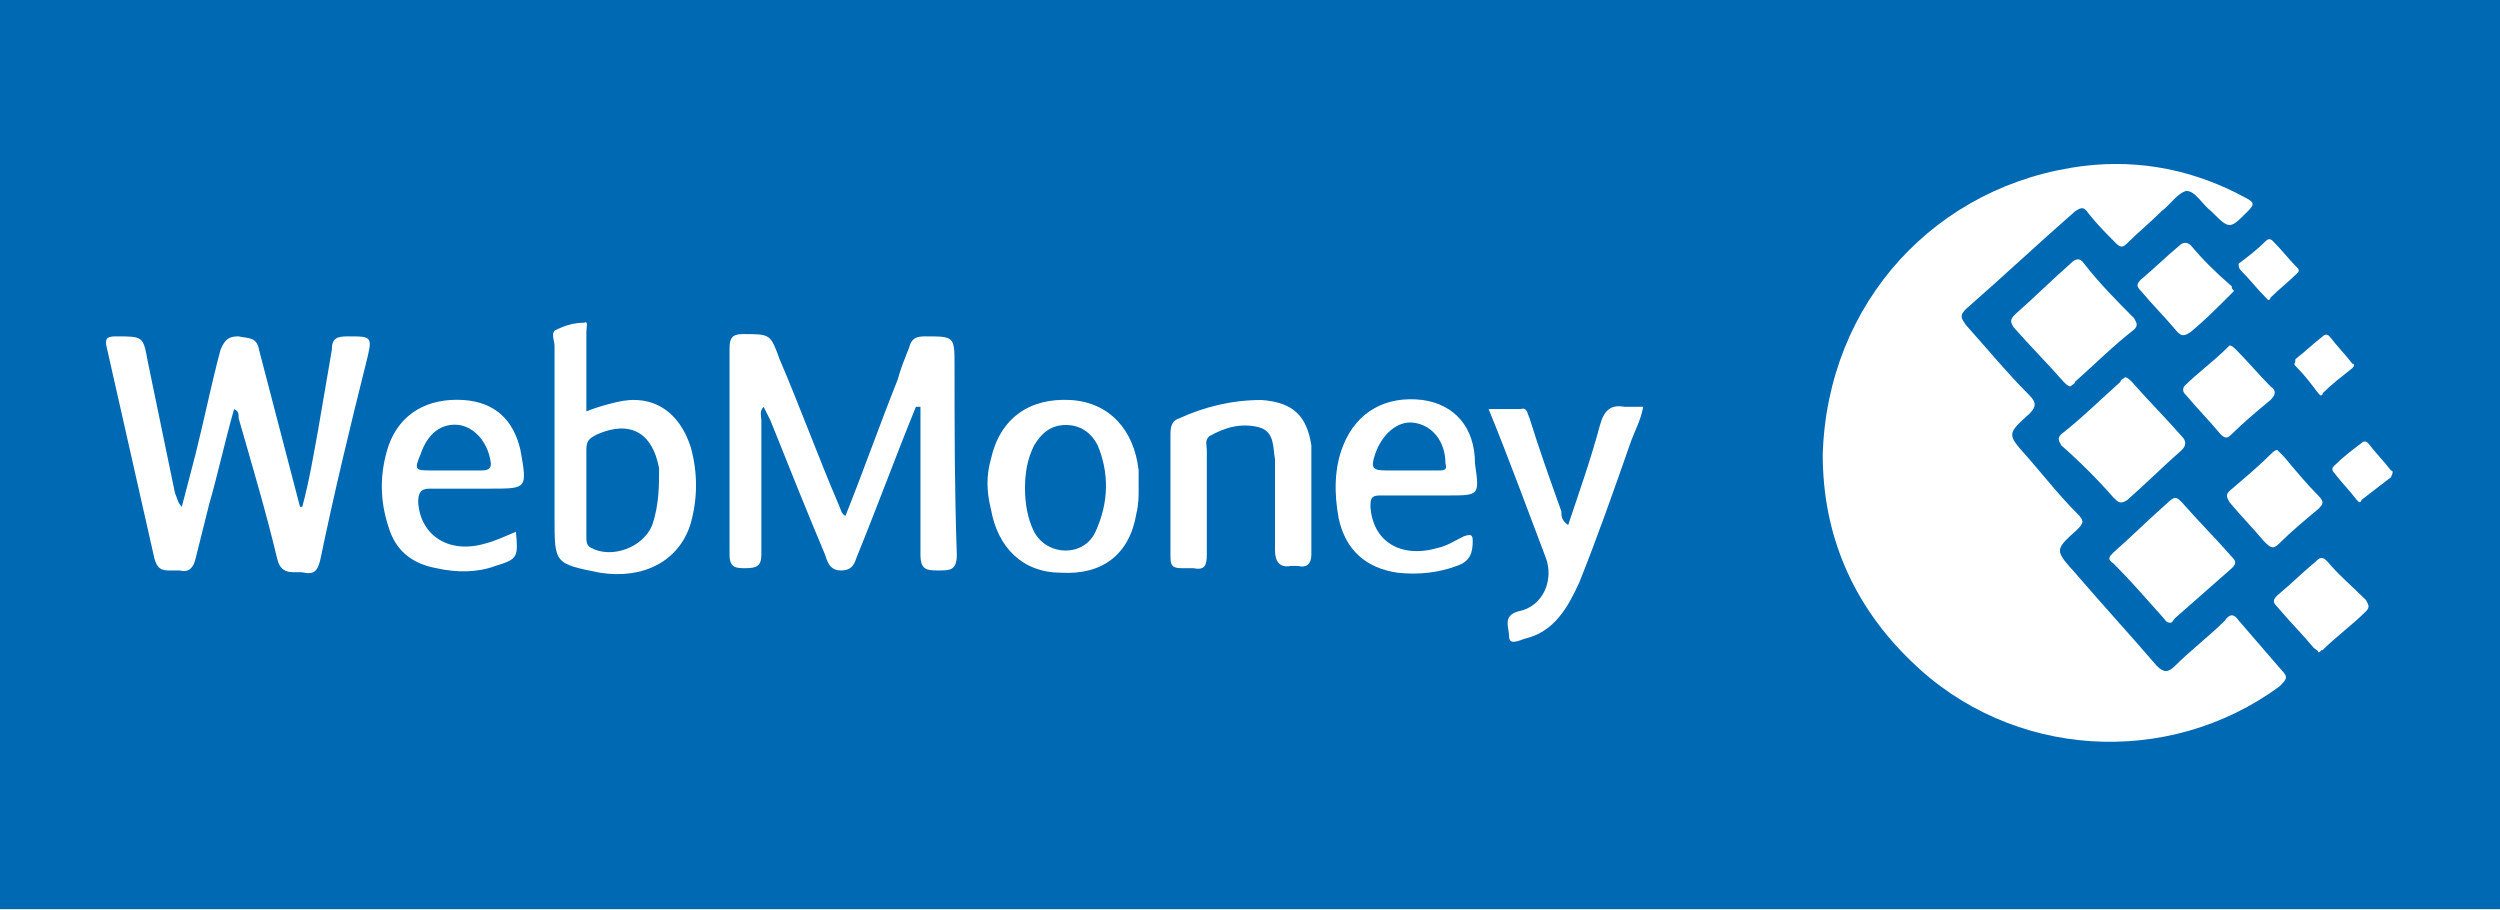
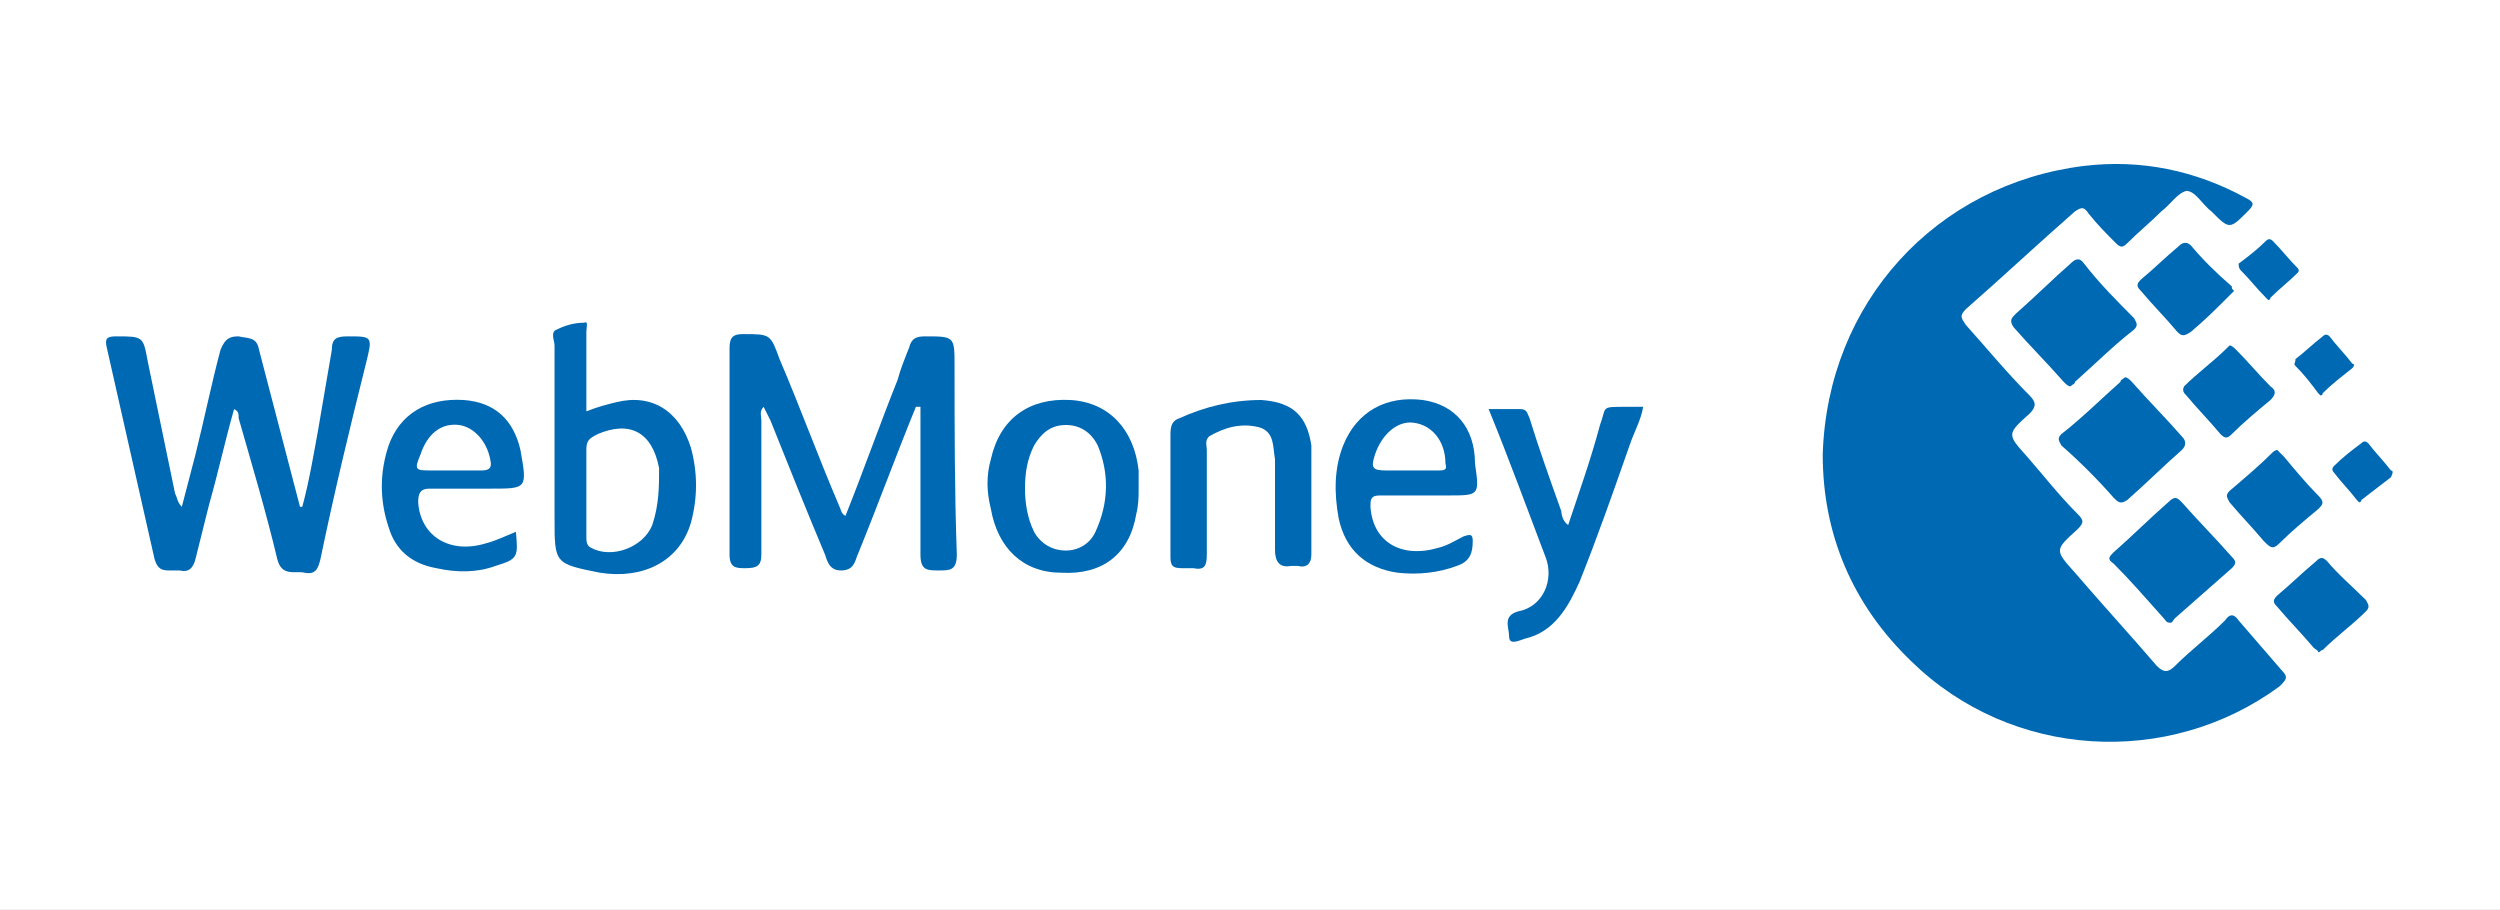
<svg xmlns="http://www.w3.org/2000/svg" version="1.1" id="Слой_1" x="0px" y="0px" width="110px" height="40px" viewBox="0 0 110 40" style="enable-background:new 0 0 110 40;" xml:space="preserve">
  <style type="text/css">
- 	.st0{fill:#0069B3;}
- 	.st1{fill:#FFFFFF;}
+ 	.st0{fill:#FFFFFF;}
+ 	.st1{fill:#0069B3;}
</style>
  <rect class="st0" width="110" height="40" />
  <g>
-     <path class="st1" d="M98.5,27.3c-0.2-0.3-0.4-0.3-0.6,0c-0.7,0.7-1.5,1.3-2.2,2c-0.3,0.3-0.5,0.3-0.8,0c-1.2-1.4-2.4-2.7-3.6-4.1   c-0.9-1-0.9-1,0.1-1.9c0.3-0.3,0.3-0.4,0-0.7c-0.8-0.8-1.5-1.7-2.2-2.5c-0.9-1-0.9-1,0.1-1.9c0.3-0.3,0.3-0.5,0-0.8   c-1-1-1.9-2.1-2.8-3.1c-0.2-0.3-0.3-0.4,0-0.7c1.6-1.4,3.2-2.9,4.8-4.3c0.3-0.2,0.4-0.2,0.6,0.1c0.4,0.5,0.8,0.9,1.2,1.3   c0.2,0.2,0.3,0.2,0.5,0c0.5-0.5,1-0.9,1.5-1.4c0.4-0.3,0.7-0.8,1.1-0.9c0.4,0,0.7,0.6,1.1,0.9c0.8,0.8,0.8,0.8,1.6,0   c0.3-0.3,0.3-0.4-0.1-0.6c-2.2-1.2-4.6-1.7-7.1-1.4C85.2,8.1,80.4,13.3,80.2,20c0,3.5,1.3,6.6,3.9,9.1c4.4,4.3,11.3,4.7,16.2,1.1   c0.3-0.3,0.4-0.4,0.1-0.7C99.8,28.8,99.1,28,98.5,27.3z" />
+     <path class="st1" d="M98.5,27.3c-0.2-0.3-0.4-0.3-0.6,0c-0.7,0.7-1.5,1.3-2.2,2c-0.3,0.3-0.5,0.3-0.8,0c-1.2-1.4-2.4-2.7-3.6-4.1   c-0.9-1-0.9-1,0.1-1.9c0.3-0.3,0.3-0.4,0-0.7c-0.8-0.8-1.5-1.7-2.2-2.5c-0.9-1-0.9-1,0.1-1.9c0.3-0.3,0.3-0.5,0-0.8   c-1-1-1.9-2.1-2.8-3.1c-0.2-0.3-0.3-0.4,0-0.7c1.6-1.4,3.2-2.9,4.8-4.3c0.3-0.2,0.4-0.2,0.6,0.1c0.4,0.5,0.8,0.9,1.2,1.3   c0.2,0.2,0.3,0.2,0.5,0c0.5-0.5,1-0.9,1.5-1.4c0.4-0.3,0.7-0.8,1.1-0.9c0.4,0,0.7,0.6,1.1,0.9c0.8,0.8,0.8,0.8,1.6,0   c0.3-0.3,0.3-0.4-0.1-0.6c-2.2-1.2-4.6-1.7-7.1-1.4c-6.5,0.8-11.3,6-11.5,12.7c0,3.5,1.3,6.6,3.9,9.1c4.4,4.3,11.3,4.7,16.2,1.1   c0.3-0.3,0.4-0.4,0.1-0.7C99.8,28.8,99.1,28,98.5,27.3z" />
    <path class="st1" d="M93,21.9c0.2,0.2,0.3,0.3,0.6,0.1c0.8-0.7,1.6-1.5,2.4-2.2c0.2-0.2,0.2-0.4,0-0.6c-0.7-0.8-1.5-1.6-2.2-2.4   c-0.1-0.1-0.2-0.2-0.3-0.2c-0.1,0.1-0.2,0.1-0.2,0.2c-0.9,0.8-1.7,1.6-2.6,2.3c-0.2,0.2-0.1,0.3,0,0.5C91.5,20.3,92.3,21.1,93,21.9   z" />
    <path class="st1" d="M95.2,27.2c0.1,0.1,0.1,0.2,0.3,0.2c0.1,0,0.1-0.1,0.2-0.2c0.8-0.7,1.7-1.5,2.5-2.2c0.2-0.2,0.2-0.3,0-0.5   c-0.7-0.8-1.5-1.6-2.2-2.4c-0.2-0.2-0.3-0.3-0.6,0c-0.8,0.7-1.6,1.5-2.4,2.2c-0.2,0.2-0.3,0.3,0,0.5C93.7,25.5,94.4,26.3,95.2,27.2   z" />
    <path class="st1" d="M91.7,11.6c-0.2-0.3-0.4-0.2-0.6,0c-0.8,0.7-1.6,1.5-2.4,2.2c-0.2,0.2-0.3,0.3-0.1,0.6   c0.7,0.8,1.5,1.6,2.2,2.4c0.1,0.1,0.2,0.2,0.3,0.2c0.1-0.1,0.2-0.1,0.2-0.2c0.9-0.8,1.7-1.6,2.6-2.3c0.2-0.2,0.1-0.3,0-0.5   C93.2,13.3,92.4,12.5,91.7,11.6z" />
-     <path class="st1" d="M101,16.1c0.4,0.4,0.7,0.8,1,1.2c0,0,0.1,0.1,0.1,0.1c0,0,0.1,0,0.1-0.1c0.4-0.4,0.8-0.7,1.3-1.1   c0.1-0.1,0.1-0.2,0-0.2c-0.3-0.4-0.7-0.8-1-1.2c-0.1-0.1-0.2-0.1-0.3,0c-0.4,0.3-0.8,0.7-1.2,1C101,16,100.9,16,101,16.1z" />
-     <path class="st1" d="M105.2,20.7c-0.3-0.4-0.7-0.8-1-1.2c-0.1-0.1-0.2-0.1-0.3,0c-0.4,0.3-0.8,0.6-1.2,1c-0.1,0.1-0.1,0.2,0,0.3   c0.3,0.4,0.7,0.8,1,1.2c0,0,0.1,0.1,0.1,0.1c0,0,0.1,0,0.1-0.1c0.4-0.3,0.9-0.7,1.3-1C105.3,20.8,105.3,20.7,105.2,20.7z" />
-     <path class="st1" d="M98.6,11.9c0.4,0.4,0.7,0.8,1.1,1.2c0,0,0.1,0.1,0.1,0.1c0,0,0.1,0,0.1-0.1c0.4-0.4,0.8-0.7,1.2-1.1   c0.1-0.1,0-0.2,0-0.2c-0.4-0.4-0.7-0.8-1.1-1.2c-0.1-0.1-0.2-0.1-0.3,0c-0.4,0.4-0.8,0.7-1.2,1C98.5,11.7,98.5,11.8,98.6,11.9z" />
-     <path class="st1" d="M96.2,17.4c0.5,0.6,1,1.1,1.5,1.7c0.2,0.2,0.3,0.2,0.5,0c0.5-0.5,1.1-1,1.7-1.5c0.2-0.2,0.3-0.4,0-0.6   c-0.5-0.5-1-1.1-1.5-1.6c-0.1-0.1-0.2-0.2-0.3-0.2c0,0-0.1,0.1-0.1,0.1c-0.6,0.6-1.3,1.1-1.9,1.7C96,17.2,96.1,17.3,96.2,17.4z" />
+     <path class="st1" d="M101,16.1c0.4,0.4,0.7,0.8,1,1.2l0.1,0.1c0,0,0.1,0,0.1-0.1c0.4-0.4,0.8-0.7,1.3-1.1c0.1-0.1,0.1-0.2,0-0.2   c-0.3-0.4-0.7-0.8-1-1.2c-0.1-0.1-0.2-0.1-0.3,0c-0.4,0.3-0.8,0.7-1.2,1C101,16,100.9,16,101,16.1z" />
+     <path class="st1" d="M105.2,20.7c-0.3-0.4-0.7-0.8-1-1.2c-0.1-0.1-0.2-0.1-0.3,0c-0.4,0.3-0.8,0.6-1.2,1c-0.1,0.1-0.1,0.2,0,0.3   c0.3,0.4,0.7,0.8,1,1.2l0.1,0.1c0,0,0.1,0,0.1-0.1c0.4-0.3,0.9-0.7,1.3-1C105.3,20.8,105.3,20.7,105.2,20.7z" />
+     <path class="st1" d="M98.6,11.9c0.4,0.4,0.7,0.8,1.1,1.2l0.1,0.1c0,0,0.1,0,0.1-0.1c0.4-0.4,0.8-0.7,1.2-1.1c0.1-0.1,0-0.2,0-0.2   c-0.4-0.4-0.7-0.8-1.1-1.2c-0.1-0.1-0.2-0.1-0.3,0c-0.4,0.4-0.8,0.7-1.2,1C98.5,11.7,98.5,11.8,98.6,11.9z" />
+     <path class="st1" d="M96.2,17.4c0.5,0.6,1,1.1,1.5,1.7c0.2,0.2,0.3,0.2,0.5,0c0.5-0.5,1.1-1,1.7-1.5c0.2-0.2,0.3-0.4,0-0.6   c-0.5-0.5-1-1.1-1.5-1.6c-0.1-0.1-0.2-0.2-0.3-0.2L98,15.3c-0.6,0.6-1.3,1.1-1.9,1.7C96,17.2,96.1,17.3,96.2,17.4z" />
    <path class="st1" d="M96.4,10.8c-0.2-0.2-0.4-0.1-0.5,0c-0.6,0.5-1.1,1-1.7,1.5c-0.2,0.2-0.2,0.3,0,0.5c0.5,0.6,1.1,1.2,1.6,1.8   c0.2,0.2,0.3,0.2,0.6,0c0.6-0.5,1.1-1,1.7-1.6c0.1-0.1,0.1-0.1,0.2-0.2c-0.1-0.1-0.1-0.1-0.1-0.2C97.5,12,96.9,11.4,96.4,10.8z" />
    <path class="st1" d="M100.3,23.9c0.5-0.5,1.1-1,1.7-1.5c0.2-0.2,0.3-0.3,0-0.6c-0.5-0.5-1-1.1-1.5-1.7c-0.1-0.1-0.2-0.2-0.3-0.3   c-0.1,0-0.2,0.1-0.2,0.1c-0.6,0.6-1.2,1.1-1.9,1.7c-0.2,0.2-0.1,0.3,0,0.5c0.5,0.6,1,1.1,1.5,1.7C99.9,24.1,100,24.2,100.3,23.9z" />
    <path class="st1" d="M102.4,24.7c-0.2-0.2-0.3-0.2-0.5,0c-0.6,0.5-1.1,1-1.7,1.5c-0.2,0.2-0.2,0.3,0,0.5c0.5,0.6,1.1,1.2,1.6,1.8   c0.1,0.1,0.2,0.1,0.2,0.2c0.1,0,0.1-0.1,0.2-0.1c0.6-0.6,1.3-1.1,1.9-1.7c0.2-0.2,0.1-0.3,0-0.5C103.5,25.8,102.9,25.3,102.4,24.7z   " />
  </g>
  <g>
-     <path class="st1" d="M15.3,14.8c-0.5,0-0.7,0.1-0.7,0.6c-0.2,1.2-0.4,2.3-0.6,3.5c-0.2,1.1-0.4,2.3-0.7,3.4c0,0-0.1,0-0.1,0   c-0.6-2.3-1.2-4.6-1.8-6.9c-0.1-0.6-0.5-0.5-0.9-0.6c-0.4,0-0.6,0.1-0.8,0.6C9.3,16.9,9,18.4,8.6,20c-0.2,0.8-0.4,1.5-0.6,2.3   c-0.2-0.2-0.2-0.4-0.3-0.6c-0.4-1.9-0.8-3.9-1.2-5.8c-0.2-1.1-0.2-1.1-1.4-1.1c-0.4,0-0.5,0.1-0.4,0.5c0.7,3.1,1.4,6.2,2.1,9.3   c0.1,0.3,0.2,0.5,0.6,0.5c0.2,0,0.4,0,0.5,0c0.4,0.1,0.6-0.1,0.7-0.5c0.2-0.8,0.4-1.6,0.6-2.4c0.4-1.4,0.7-2.8,1.1-4.2   c0.2,0.1,0.2,0.2,0.2,0.4c0.6,2.1,1.2,4.1,1.7,6.2c0.2,0.8,0.8,0.5,1.2,0.6c0.5,0.1,0.6-0.2,0.7-0.6c0.6-2.9,1.3-5.8,2-8.6   C16.4,14.8,16.4,14.8,15.3,14.8z" />
-     <path class="st1" d="M42,16.1c0-1.3,0-1.3-1.3-1.3c-0.4,0-0.6,0.1-0.7,0.5c-0.2,0.5-0.4,1-0.5,1.4c-0.8,2-1.5,4-2.3,6   c-0.2-0.1-0.2-0.3-0.3-0.5c-0.9-2.1-1.7-4.3-2.6-6.4c-0.4-1.1-0.4-1.1-1.6-1.1c-0.4,0-0.6,0.1-0.6,0.6c0,3,0,6.1,0,9.1   c0,0.6,0.3,0.6,0.7,0.6c0.5,0,0.7-0.1,0.7-0.6c0-2,0-3.9,0-5.9c0-0.2-0.1-0.4,0.1-0.6c0.1,0.2,0.2,0.4,0.3,0.6c0.8,2,1.6,4,2.4,5.9   c0.1,0.3,0.2,0.7,0.7,0.7c0.5,0,0.6-0.3,0.7-0.6c0.9-2.2,1.7-4.4,2.6-6.6c0.1,0,0.1,0,0.2,0c0,0.2,0,0.4,0,0.6c0,2,0,3.9,0,5.9   c0,0.7,0.3,0.7,0.8,0.7c0.5,0,0.8,0,0.8-0.7C42,21.6,42,18.8,42,16.1z" />
-     <path class="st1" d="M27.1,17.7c-0.4,0.1-0.8,0.2-1.3,0.4c0-1.2,0-2.4,0-3.5c0-0.2,0.1-0.5-0.1-0.4c-0.4,0-0.8,0.1-1.2,0.3   c-0.3,0.1-0.1,0.5-0.1,0.7c0,2.5,0,5.1,0,7.6c0,2,0,2,2,2.4c1.9,0.3,3.5-0.5,4-2.2c0.3-1.1,0.3-2.2,0-3.3   C29.9,18.1,28.7,17.3,27.1,17.7z M28.7,23.1c-0.4,1-1.8,1.5-2.7,1c-0.2-0.1-0.2-0.3-0.2-0.5c0-0.6,0-1.3,0-1.9c0-0.6,0-1.3,0-1.9   c0-0.4,0.1-0.5,0.5-0.7c1.4-0.6,2.4-0.1,2.7,1.5C29,21.4,29,22.2,28.7,23.1z" />
+     <path class="st1" d="M15.3,14.8c-0.5,0-0.7,0.1-0.7,0.6c-0.2,1.2-0.4,2.3-0.6,3.5c-0.2,1.1-0.4,2.3-0.7,3.4h-0.1   c-0.6-2.3-1.2-4.6-1.8-6.9c-0.1-0.6-0.5-0.5-0.9-0.6c-0.4,0-0.6,0.1-0.8,0.6c-0.4,1.5-0.7,3-1.1,4.6c-0.2,0.8-0.4,1.5-0.6,2.3   c-0.2-0.2-0.2-0.4-0.3-0.6c-0.4-1.9-0.8-3.9-1.2-5.8c-0.2-1.1-0.2-1.1-1.4-1.1c-0.4,0-0.5,0.1-0.4,0.5c0.7,3.1,1.4,6.2,2.1,9.3   c0.1,0.3,0.2,0.5,0.6,0.5c0.2,0,0.4,0,0.5,0c0.4,0.1,0.6-0.1,0.7-0.5C8.8,23.8,9,23,9.2,22.2c0.4-1.4,0.7-2.8,1.1-4.2   c0.2,0.1,0.2,0.2,0.2,0.4c0.6,2.1,1.2,4.1,1.7,6.2c0.2,0.8,0.8,0.5,1.2,0.6c0.5,0.1,0.6-0.2,0.7-0.6c0.6-2.9,1.3-5.8,2-8.6   C16.4,14.8,16.4,14.8,15.3,14.8z" />
+     <path class="st1" d="M42,16.1c0-1.3,0-1.3-1.3-1.3c-0.4,0-0.6,0.1-0.7,0.5c-0.2,0.5-0.4,1-0.5,1.4c-0.8,2-1.5,4-2.3,6   c-0.2-0.1-0.2-0.3-0.3-0.5c-0.9-2.1-1.7-4.3-2.6-6.4c-0.4-1.1-0.4-1.1-1.6-1.1c-0.4,0-0.6,0.1-0.6,0.6c0,3,0,6.1,0,9.1   c0,0.6,0.3,0.6,0.7,0.6c0.5,0,0.7-0.1,0.7-0.6c0-2,0-3.9,0-5.9c0-0.2-0.1-0.4,0.1-0.6c0.1,0.2,0.2,0.4,0.3,0.6c0.8,2,1.6,4,2.4,5.9   c0.1,0.3,0.2,0.7,0.7,0.7s0.6-0.3,0.7-0.6c0.9-2.2,1.7-4.4,2.6-6.6c0.1,0,0.1,0,0.2,0c0,0.2,0,0.4,0,0.6c0,2,0,3.9,0,5.9   c0,0.7,0.3,0.7,0.8,0.7s0.8,0,0.8-0.7C42,21.6,42,18.8,42,16.1z" />
+     <path class="st1" d="M27.1,17.7c-0.4,0.1-0.8,0.2-1.3,0.4c0-1.2,0-2.4,0-3.5c0-0.2,0.1-0.5-0.1-0.4c-0.4,0-0.8,0.1-1.2,0.3   c-0.3,0.1-0.1,0.5-0.1,0.7c0,2.5,0,5.1,0,7.6c0,2,0,2,2,2.4c1.9,0.3,3.5-0.5,4-2.2c0.3-1.1,0.3-2.2,0-3.3   C29.9,18.1,28.7,17.3,27.1,17.7z M28.7,23.1c-0.4,1-1.8,1.5-2.7,1c-0.2-0.1-0.2-0.3-0.2-0.5c0-0.6,0-1.3,0-1.9s0-1.3,0-1.9   c0-0.4,0.1-0.5,0.5-0.7c1.4-0.6,2.4-0.1,2.7,1.5C29,21.4,29,22.2,28.7,23.1z" />
    <path class="st1" d="M55.5,17.6c-1.3,0-2.5,0.3-3.6,0.8c-0.3,0.1-0.4,0.3-0.4,0.7c0,0.9,0,1.8,0,2.6c0,0.9,0,1.9,0,2.8   c0,0.4,0.1,0.5,0.5,0.5c0.2,0,0.3,0,0.5,0c0.5,0.1,0.6-0.1,0.6-0.6c0-1.5,0-3.1,0-4.6c0-0.2-0.1-0.4,0.1-0.6   c0.7-0.4,1.4-0.6,2.2-0.4c0.7,0.2,0.6,0.9,0.7,1.4c0,1.3,0,2.7,0,4c0,0.5,0.2,0.8,0.7,0.7c0.1,0,0.2,0,0.3,0   c0.4,0.1,0.6-0.1,0.6-0.5c0-1.6,0-3.2,0-4.8C57.5,18.3,56.9,17.7,55.5,17.6z" />
    <path class="st1" d="M47.1,17.6c-1.8-0.1-3.1,0.8-3.5,2.6c-0.2,0.7-0.2,1.4,0,2.2c0.3,1.7,1.4,2.8,3.1,2.8c1.8,0.1,3-0.8,3.3-2.6   c0.1-0.4,0.1-0.8,0.1-1c0-0.4,0-0.6,0-0.9C49.9,18.9,48.8,17.7,47.1,17.6z M48.2,23.4c-0.5,1.1-2.1,1.1-2.7,0   c-0.3-0.6-0.4-1.3-0.4-1.9c0-0.7,0.1-1.3,0.4-1.9c0.3-0.5,0.7-0.9,1.4-0.9c0.6,0,1.1,0.3,1.4,0.9C48.8,20.8,48.8,22.1,48.2,23.4z" />
    <path class="st1" d="M20.4,17.6c-1.6-0.1-2.8,0.6-3.3,2c-0.4,1.2-0.4,2.4,0,3.6c0.3,1,1,1.6,2.1,1.8c0.9,0.2,1.8,0.2,2.6-0.1   c1-0.3,1-0.4,0.9-1.5c-0.5,0.2-0.9,0.4-1.3,0.5c-1.6,0.5-2.9-0.3-3-1.8c0-0.4,0.1-0.6,0.5-0.6c0.9,0,1.8,0,2.7,0   c1.6,0,1.6,0,1.3-1.7C22.6,18.5,21.8,17.7,20.4,17.6z M21.2,20.7c-0.4,0-0.9,0-1.3,0c-0.3,0-0.6,0-0.9,0c-0.7,0-0.8,0-0.5-0.7   c0.3-0.9,0.9-1.4,1.7-1.3c0.7,0.1,1.3,0.8,1.4,1.7C21.6,20.6,21.5,20.7,21.2,20.7z" />
-     <path class="st1" d="M62.6,17.6c-1.6-0.2-2.9,0.5-3.5,2c-0.4,1-0.4,2.1-0.2,3.2c0.3,1.4,1.2,2.2,2.6,2.4c0.9,0.1,1.8,0,2.6-0.3   c0.6-0.2,0.7-0.6,0.7-1.1c0-0.3-0.1-0.3-0.4-0.2c-0.4,0.2-0.7,0.4-1.1,0.5c-1.7,0.5-2.9-0.3-3-1.8c0-0.3,0-0.5,0.4-0.5   c0.7,0,1.3,0,2,0c0,0,0,0,0,0c0.3,0,0.7,0,1,0c1.4,0,1.4,0,1.2-1.4C64.9,18.8,64,17.8,62.6,17.6z M63.3,20.7c-0.4,0-0.9,0-1.3,0   c0,0,0,0,0,0c-0.3,0-0.7,0-1,0c-0.6,0-0.7-0.1-0.5-0.7c0.3-0.9,1-1.5,1.7-1.4c0.8,0.1,1.4,0.8,1.4,1.8   C63.7,20.7,63.5,20.7,63.3,20.7z" />
-     <path class="st1" d="M71.5,17.9c-0.6-0.1-0.9,0.1-1.1,0.8c-0.4,1.5-0.9,2.9-1.4,4.4c-0.3-0.2-0.3-0.4-0.3-0.6   c-0.5-1.4-1-2.8-1.4-4.1c-0.1-0.2-0.1-0.5-0.4-0.4c-0.4,0-0.9,0-1.4,0c0.9,2.2,1.7,4.4,2.5,6.5c0.4,1-0.1,2.2-1.2,2.4   c-0.7,0.2-0.4,0.7-0.4,1.1c0,0.4,0.4,0.2,0.7,0.1c1.3-0.3,1.9-1.4,2.4-2.5c0.8-2,1.5-4,2.2-6c0.2-0.6,0.5-1.1,0.6-1.7   C71.9,17.9,71.7,17.9,71.5,17.9z" />
+     <path class="st1" d="M62.6,17.6c-1.6-0.2-2.9,0.5-3.5,2c-0.4,1-0.4,2.1-0.2,3.2c0.3,1.4,1.2,2.2,2.6,2.4c0.9,0.1,1.8,0,2.6-0.3   c0.6-0.2,0.7-0.6,0.7-1.1c0-0.3-0.1-0.3-0.4-0.2c-0.4,0.2-0.7,0.4-1.1,0.5c-1.7,0.5-2.9-0.3-3-1.8c0-0.3,0-0.5,0.4-0.5   c0.7,0,1.3,0,2,0l0,0c0.3,0,0.7,0,1,0c1.4,0,1.4,0,1.2-1.4C64.9,18.8,64,17.8,62.6,17.6z M63.3,20.7c-0.4,0-0.9,0-1.3,0l0,0   c-0.3,0-0.7,0-1,0c-0.6,0-0.7-0.1-0.5-0.7c0.3-0.9,1-1.5,1.7-1.4c0.8,0.1,1.4,0.8,1.4,1.8C63.7,20.7,63.5,20.7,63.3,20.7z" />
+     <path class="st1" d="M71.5,17.9c-1.1,0-0.8,0-1.1,0.8c-0.4,1.5-0.9,2.9-1.4,4.4c-0.3-0.2-0.3-0.6-0.3-0.6c-0.5-1.4-1-2.8-1.4-4.1   c-0.1-0.2-0.1-0.4-0.4-0.4c-0.4,0-0.9,0-1.4,0c0.9,2.2,1.7,4.4,2.5,6.5c0.4,1-0.1,2.2-1.2,2.4c-0.7,0.2-0.4,0.7-0.4,1.1   s0.4,0.2,0.7,0.1c1.3-0.3,1.9-1.4,2.4-2.5c0.8-2,1.5-4,2.2-6c0.2-0.6,0.5-1.1,0.6-1.7C71.9,17.9,71.7,17.9,71.5,17.9z" />
  </g>
</svg>
